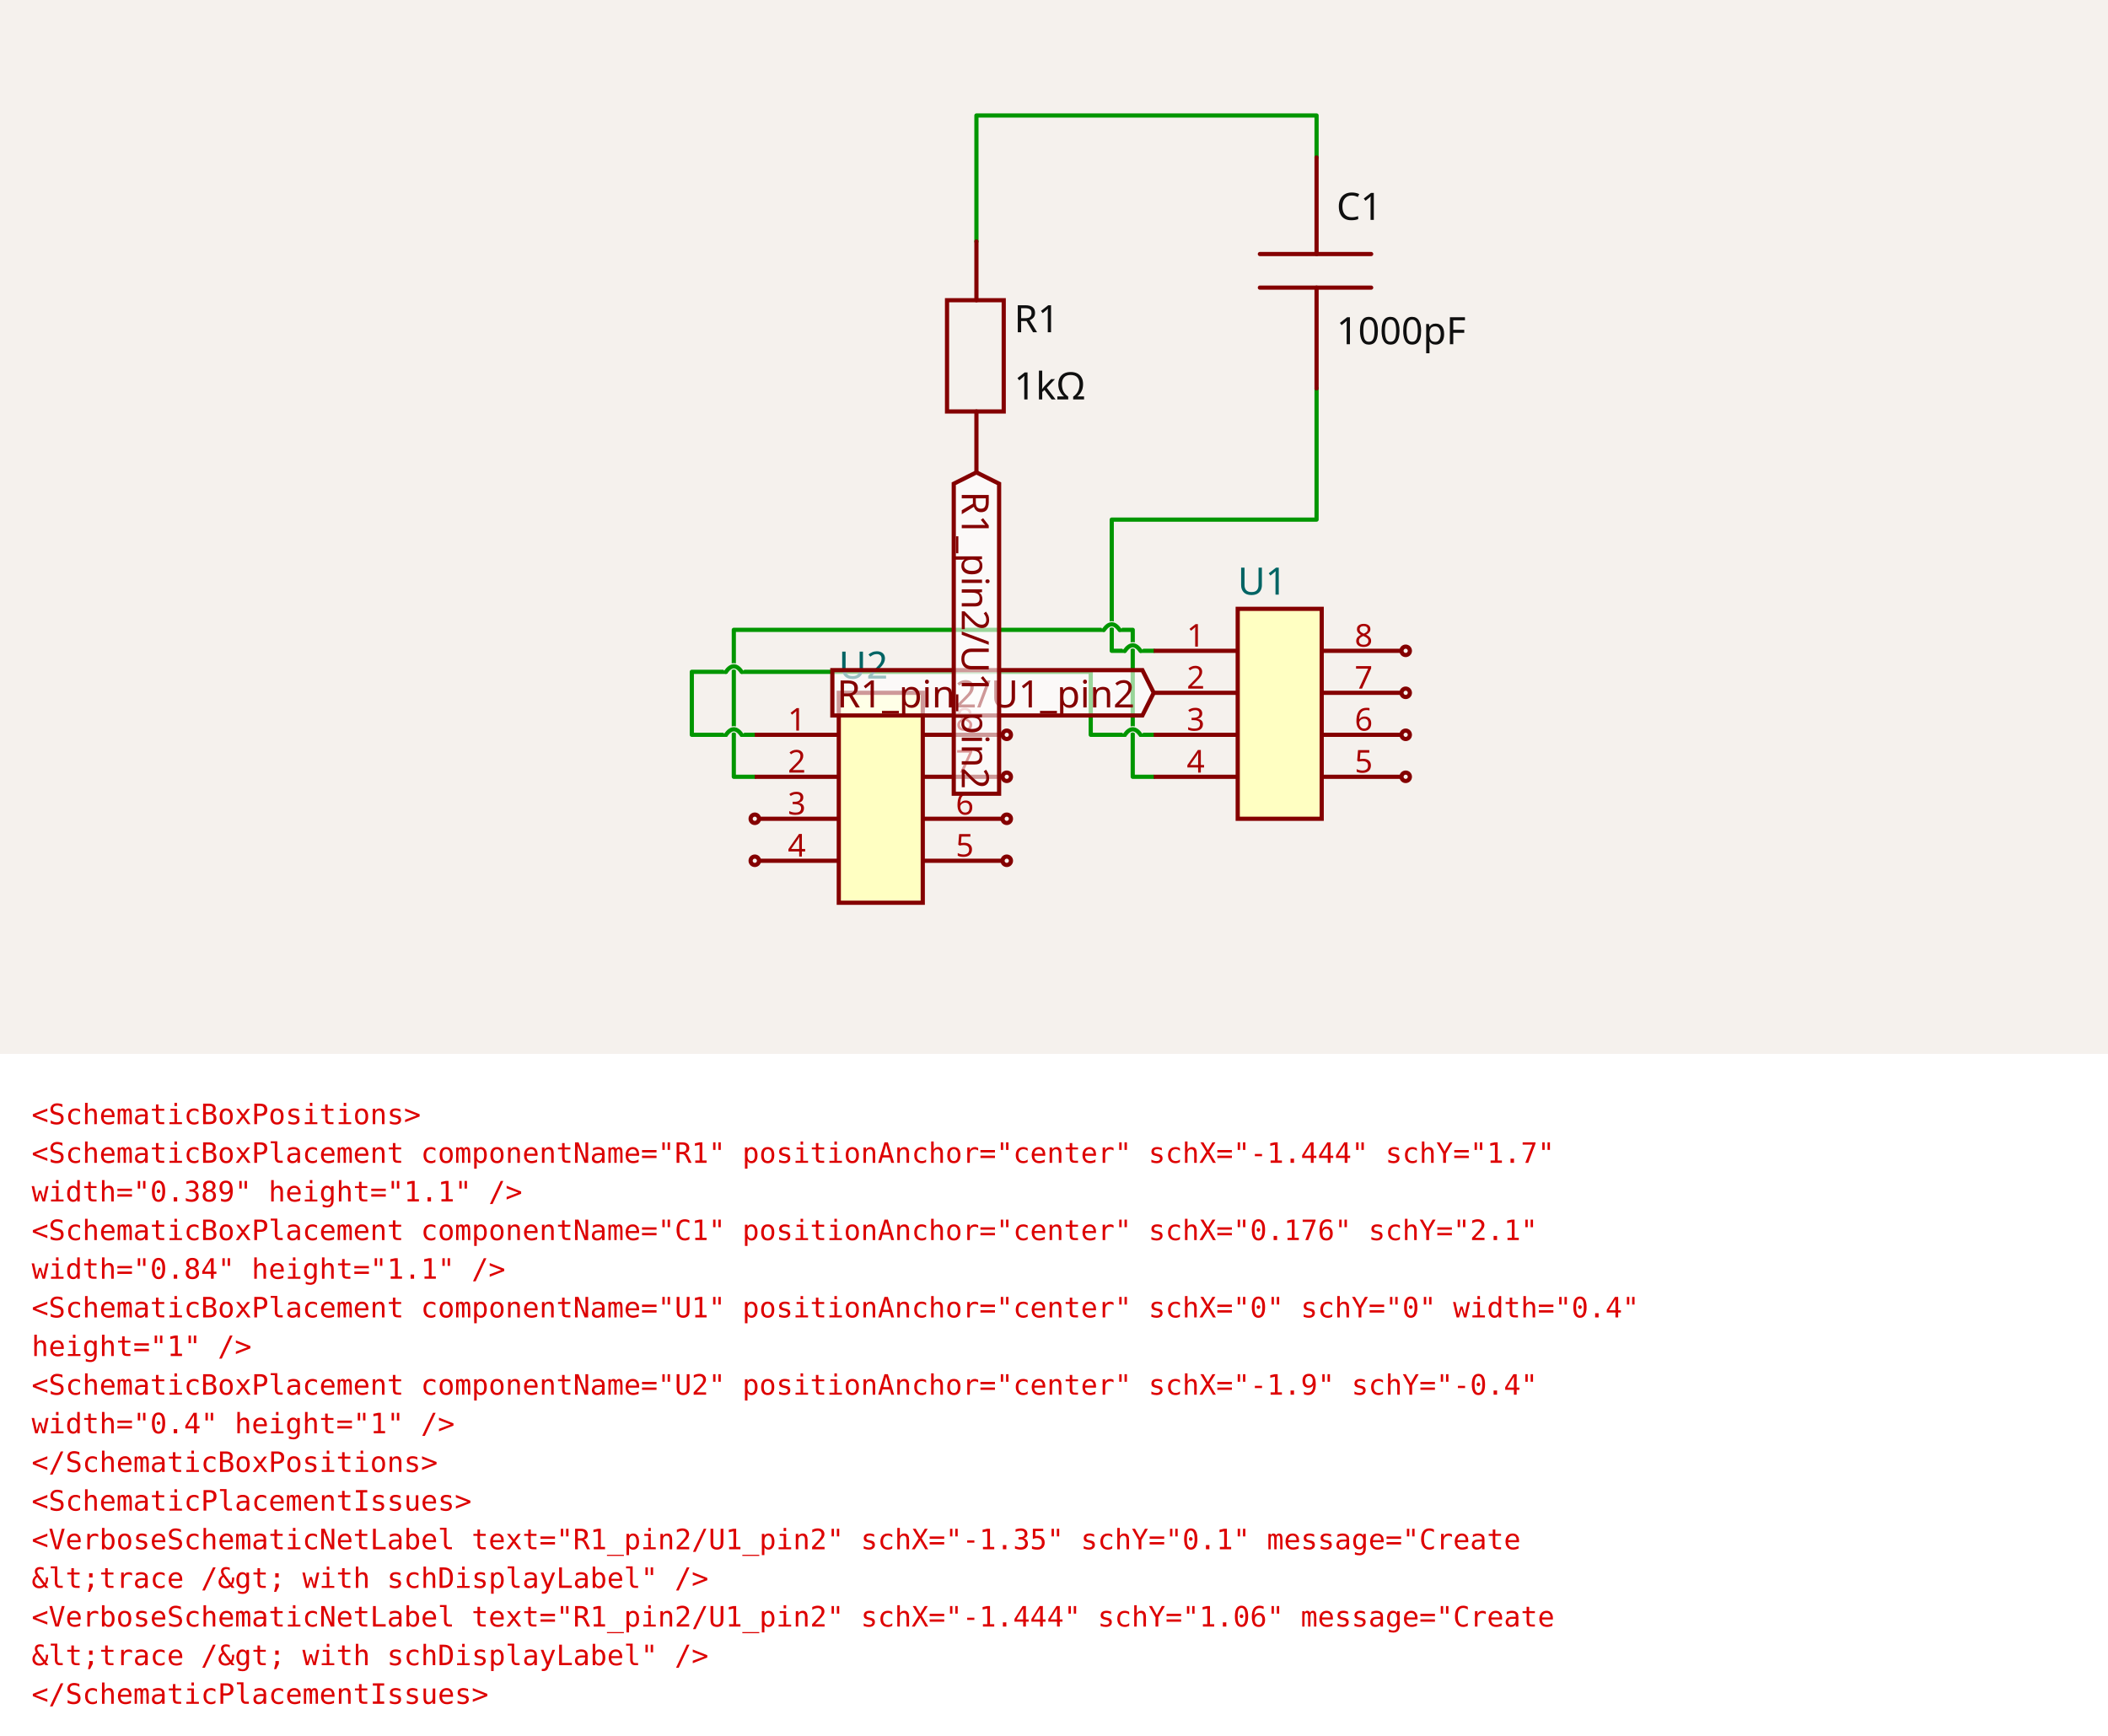
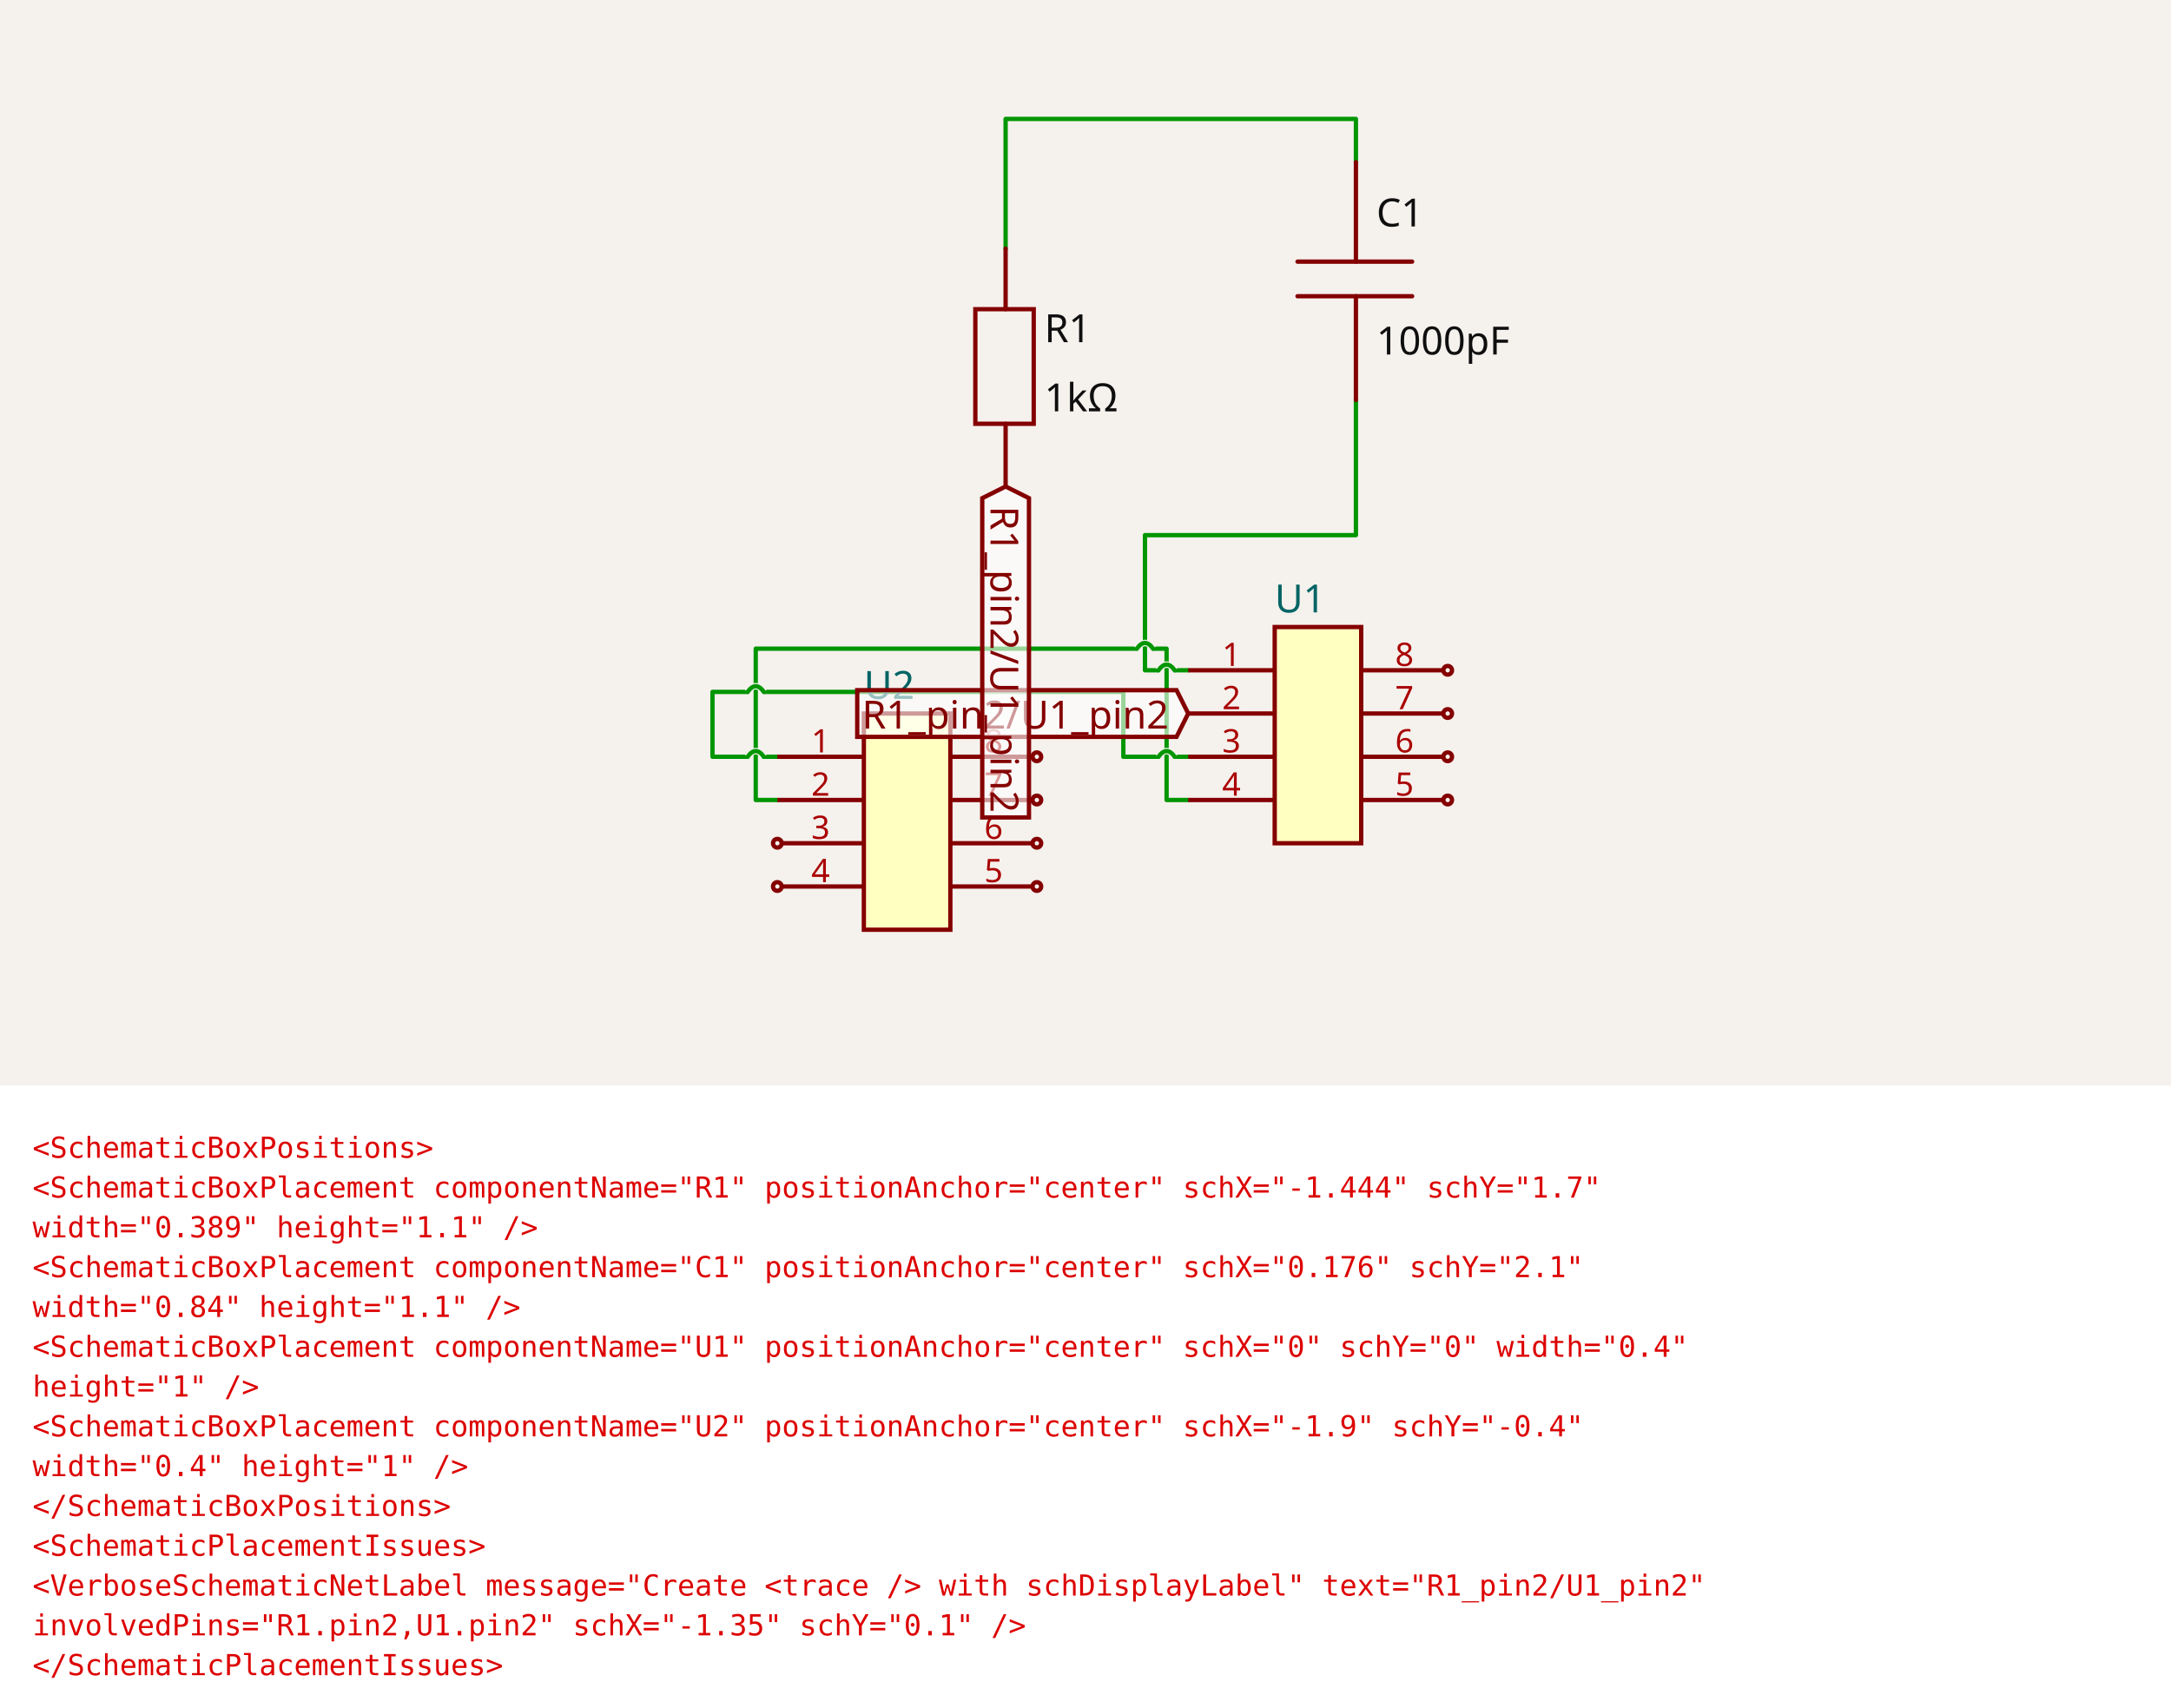
- <svg xmlns="http://www.w3.org/2000/svg" width="1200" height="988" viewBox="0 0 1200 988" role="img" aria-label="schematic analysis fixture">
+ <svg xmlns="http://www.w3.org/2000/svg" width="1200" height="944" viewBox="0 0 1200 944" role="img" aria-label="schematic analysis fixture">
  <g transform="translate(0, 0)">
    <style>
              .boundary { fill: rgb(245, 241, 237); }
              .schematic-boundary { fill: none; stroke: #fff; }
              .component { fill: none; stroke: rgb(132, 0, 0); }
              .chip { fill: rgb(255, 255, 194); stroke: rgb(132, 0, 0); }
              .component-pin { fill: none; stroke: rgb(132, 0, 0); }
              /* Basic per-trace hover fallback */
              .trace:hover {
                filter: invert(1);
              }
              .trace:hover .trace-crossing-outline {
                opacity: 0;
              }
              .trace:hover .trace-junction {
                filter: invert(1);
              }
              /* Net-hover highlighting: when a trace or its overlays are hovered,
                 invert color for all traces (base + overlays) sharing the same
                 subcircuit connectivity key. Also hide crossing outline during hover. */
              svg:has(:is(g.trace[data-subcircuit-connectivity-map-key="unnamedsubcircuit80_connectivity_net0"], g.trace-overlays[data-subcircuit-connectivity-map-key="unnamedsubcircuit80_connectivity_net0"]):hover) :is(g.trace[data-subcircuit-connectivity-map-key="unnamedsubcircuit80_connectivity_net0"], g.trace-overlays[data-subcircuit-connectivity-map-key="unnamedsubcircuit80_connectivity_net0"]) { filter: invert(1); }
svg:has(:is(g.trace[data-subcircuit-connectivity-map-key="unnamedsubcircuit80_connectivity_net0"], g.trace-overlays[data-subcircuit-connectivity-map-key="unnamedsubcircuit80_connectivity_net0"]):hover) g.trace-overlays[data-subcircuit-connectivity-map-key="unnamedsubcircuit80_connectivity_net0"] .trace-crossing-outline { opacity: 0; }
svg:has(:is(g.trace[data-subcircuit-connectivity-map-key="unnamedsubcircuit80_connectivity_net1"], g.trace-overlays[data-subcircuit-connectivity-map-key="unnamedsubcircuit80_connectivity_net1"]):hover) :is(g.trace[data-subcircuit-connectivity-map-key="unnamedsubcircuit80_connectivity_net1"], g.trace-overlays[data-subcircuit-connectivity-map-key="unnamedsubcircuit80_connectivity_net1"]) { filter: invert(1); }
svg:has(:is(g.trace[data-subcircuit-connectivity-map-key="unnamedsubcircuit80_connectivity_net1"], g.trace-overlays[data-subcircuit-connectivity-map-key="unnamedsubcircuit80_connectivity_net1"]):hover) g.trace-overlays[data-subcircuit-connectivity-map-key="unnamedsubcircuit80_connectivity_net1"] .trace-crossing-outline { opacity: 0; }
svg:has(:is(g.trace[data-subcircuit-connectivity-map-key="unnamedsubcircuit80_connectivity_net3"], g.trace-overlays[data-subcircuit-connectivity-map-key="unnamedsubcircuit80_connectivity_net3"]):hover) :is(g.trace[data-subcircuit-connectivity-map-key="unnamedsubcircuit80_connectivity_net3"], g.trace-overlays[data-subcircuit-connectivity-map-key="unnamedsubcircuit80_connectivity_net3"]) { filter: invert(1); }
svg:has(:is(g.trace[data-subcircuit-connectivity-map-key="unnamedsubcircuit80_connectivity_net3"], g.trace-overlays[data-subcircuit-connectivity-map-key="unnamedsubcircuit80_connectivity_net3"]):hover) g.trace-overlays[data-subcircuit-connectivity-map-key="unnamedsubcircuit80_connectivity_net3"] .trace-crossing-outline { opacity: 0; }
svg:has(:is(g.trace[data-subcircuit-connectivity-map-key="unnamedsubcircuit80_connectivity_net4"], g.trace-overlays[data-subcircuit-connectivity-map-key="unnamedsubcircuit80_connectivity_net4"]):hover) :is(g.trace[data-subcircuit-connectivity-map-key="unnamedsubcircuit80_connectivity_net4"], g.trace-overlays[data-subcircuit-connectivity-map-key="unnamedsubcircuit80_connectivity_net4"]) { filter: invert(1); }
svg:has(:is(g.trace[data-subcircuit-connectivity-map-key="unnamedsubcircuit80_connectivity_net4"], g.trace-overlays[data-subcircuit-connectivity-map-key="unnamedsubcircuit80_connectivity_net4"]):hover) g.trace-overlays[data-subcircuit-connectivity-map-key="unnamedsubcircuit80_connectivity_net4"] .trace-crossing-outline { opacity: 0; }
              .text { font-family: sans-serif; fill: rgb(0, 150, 0); }
              .pin-number { fill: rgb(169, 0, 0); }
              .port-label { fill: rgb(0, 100, 100); }
              .component-name { fill: rgb(0, 100, 100); }
            </style>
    <rect class="boundary" x="0" y="0" width="1200" height="600" />
    <g class="trace" data-layer="base" data-circuit-json-type="schematic_trace" data-schematic-trace-id="schematic_trace_0" data-subcircuit-connectivity-map-key="unnamedsubcircuit80_connectivity_net0">
      <path d="M 749.467 89.641 L 749.467 65.737 L 555.842 65.737 L 555.842 137.45" class="trace-invisible-hover-outline" stroke="rgb(0, 150, 0)" fill="none" stroke-width="19.124px" stroke-linecap="round" opacity="0" stroke-linejoin="round" />
      <path d="M 749.467 89.641 L 749.467 65.737 L 555.842 65.737 L 555.842 137.45" stroke="rgb(0, 150, 0)" fill="none" stroke-width="2.39px" stroke-linecap="round" stroke-linejoin="round" />
    </g>
    <g class="trace" data-layer="base" data-circuit-json-type="schematic_trace" data-schematic-trace-id="schematic_trace_1" data-subcircuit-connectivity-map-key="unnamedsubcircuit80_connectivity_net1">
      <path d="M 656.773 370.518 L 649.303 370.518M 640.339 370.518 L 632.869 370.518 L 632.869 295.817 L 749.467 295.817 L 749.467 221.116" class="trace-invisible-hover-outline" stroke="rgb(0, 150, 0)" fill="none" stroke-width="19.124px" stroke-linecap="round" opacity="0" stroke-linejoin="round" />
      <path d="M 656.773 370.518 L 649.303 370.518M 640.339 370.518 L 632.869 370.518 L 632.869 295.817 L 749.467 295.817 L 749.467 221.116" stroke="rgb(0, 150, 0)" fill="none" stroke-width="2.39px" stroke-linecap="round" stroke-linejoin="round" />
    </g>
    <g class="trace" data-layer="base" data-circuit-json-type="schematic_trace" data-schematic-trace-id="schematic_trace_2" data-subcircuit-connectivity-map-key="unnamedsubcircuit80_connectivity_net3">
      <path d="M 429.681 418.327 L 422.211 418.327M 413.247 418.327 L 393.825 418.327 L 393.825 382.47 L 413.247 382.47M 422.211 382.47 L 620.916 382.47 L 620.916 418.327 L 640.339 418.327M 649.303 418.327 L 656.773 418.327" class="trace-invisible-hover-outline" stroke="rgb(0, 150, 0)" fill="none" stroke-width="19.124px" stroke-linecap="round" opacity="0" stroke-linejoin="round" />
      <path d="M 429.681 418.327 L 422.211 418.327M 413.247 418.327 L 393.825 418.327 L 393.825 382.47 L 413.247 382.47M 422.211 382.47 L 620.916 382.47 L 620.916 418.327 L 640.339 418.327M 649.303 418.327 L 656.773 418.327" stroke="rgb(0, 150, 0)" fill="none" stroke-width="2.39px" stroke-linecap="round" stroke-linejoin="round" />
    </g>
    <g class="trace" data-layer="base" data-circuit-json-type="schematic_trace" data-schematic-trace-id="schematic_trace_3" data-subcircuit-connectivity-map-key="unnamedsubcircuit80_connectivity_net4">
      <path d="M 429.681 442.231 L 417.729 442.231 L 417.729 358.566 L 628.386 358.566M 637.351 358.566 L 644.821 358.566 L 644.821 442.231 L 656.773 442.231" class="trace-invisible-hover-outline" stroke="rgb(0, 150, 0)" fill="none" stroke-width="19.124px" stroke-linecap="round" opacity="0" stroke-linejoin="round" />
      <path d="M 429.681 442.231 L 417.729 442.231 L 417.729 358.566 L 628.386 358.566M 637.351 358.566 L 644.821 358.566 L 644.821 442.231 L 656.773 442.231" stroke="rgb(0, 150, 0)" fill="none" stroke-width="2.39px" stroke-linecap="round" stroke-linejoin="round" />
    </g>
    <g class="trace-overlays" data-layer="overlay" data-circuit-json-type="schematic_trace" data-schematic-trace-id="schematic_trace_0" data-subcircuit-connectivity-map-key="unnamedsubcircuit80_connectivity_net0" />
    <g class="trace-overlays" data-layer="overlay" data-circuit-json-type="schematic_trace" data-schematic-trace-id="schematic_trace_1" data-subcircuit-connectivity-map-key="unnamedsubcircuit80_connectivity_net1">
      <path class="trace-crossing-outline" d="M 649.303 370.518 Q 644.821 364.243 640.339 370.518" stroke="rgb(245, 241, 237)" fill="none" stroke-width="3.586px" stroke-linecap="butt" />
      <path d="M 649.303 370.518 Q 644.821 364.243 640.339 370.518" stroke="rgb(0, 150, 0)" fill="none" stroke-width="2.39px" stroke-linecap="round" />
    </g>
    <g class="trace-overlays" data-layer="overlay" data-circuit-json-type="schematic_trace" data-schematic-trace-id="schematic_trace_2" data-subcircuit-connectivity-map-key="unnamedsubcircuit80_connectivity_net3">
      <path class="trace-crossing-outline" d="M 422.211 418.327 Q 417.729 412.052 413.247 418.327" stroke="rgb(245, 241, 237)" fill="none" stroke-width="3.586px" stroke-linecap="butt" />
      <path d="M 422.211 418.327 Q 417.729 412.052 413.247 418.327" stroke="rgb(0, 150, 0)" fill="none" stroke-width="2.39px" stroke-linecap="round" />
      <path class="trace-crossing-outline" d="M 413.247 382.47 Q 417.729 376.195 422.211 382.47" stroke="rgb(245, 241, 237)" fill="none" stroke-width="3.586px" stroke-linecap="butt" />
      <path d="M 413.247 382.47 Q 417.729 376.195 422.211 382.47" stroke="rgb(0, 150, 0)" fill="none" stroke-width="2.39px" stroke-linecap="round" />
      <path class="trace-crossing-outline" d="M 640.339 418.327 Q 644.821 412.052 649.303 418.327" stroke="rgb(245, 241, 237)" fill="none" stroke-width="3.586px" stroke-linecap="butt" />
      <path d="M 640.339 418.327 Q 644.821 412.052 649.303 418.327" stroke="rgb(0, 150, 0)" fill="none" stroke-width="2.39px" stroke-linecap="round" />
    </g>
    <g class="trace-overlays" data-layer="overlay" data-circuit-json-type="schematic_trace" data-schematic-trace-id="schematic_trace_3" data-subcircuit-connectivity-map-key="unnamedsubcircuit80_connectivity_net4">
      <path class="trace-crossing-outline" d="M 628.386 358.566 Q 632.869 352.291 637.351 358.566" stroke="rgb(245, 241, 237)" fill="none" stroke-width="3.586px" stroke-linecap="butt" />
      <path d="M 628.386 358.566 Q 632.869 352.291 637.351 358.566" stroke="rgb(0, 150, 0)" fill="none" stroke-width="2.39px" stroke-linecap="round" />
    </g>
    <g data-circuit-json-type="schematic_component" data-schematic-component-id="schematic_component_0">
      <rect class="component-overlay" x="539.109" y="137.45" width="32.271" height="131.474" fill="transparent" />
      <path d="M 555.842 137.45 L 555.842 170.916" stroke="rgb(132, 0, 0)" fill="none" stroke-width="2.39px" stroke-linecap="round" />
      <path d="M 555.842 234.263 L 555.842 268.924" stroke="rgb(132, 0, 0)" fill="none" stroke-width="2.39px" stroke-linecap="round" />
      <path d="M 571.38 203.187 L 571.38 234.263 L 539.109 234.263 L 539.109 170.916 L 571.38 170.916 L 571.38 203.187" stroke="rgb(132, 0, 0)" fill="none" stroke-width="2.39px" stroke-linecap="round" />
      <text x="577.291" y="181.673" stroke="rgb(245, 241, 237)" stroke-width="2.39px" paint-order="stroke" fill="rgb(15, 15, 15)" font-family="sans-serif" text-anchor="start" dominant-baseline="middle" font-size="21.514px">R1</text>
      <text x="577.291" y="219.92" fill="rgb(15, 15, 15)" font-family="sans-serif" text-anchor="start" dominant-baseline="middle" font-size="21.514px">1kΩ</text>
    </g>
    <g data-circuit-json-type="schematic_component" data-schematic-component-id="schematic_component_1">
      <rect class="component-overlay" x="717.197" y="89.641" width="63.347" height="131.474" fill="transparent" />
      <path d="M 749.467 221.116 L 749.467 163.745" stroke="rgb(132, 0, 0)" fill="none" stroke-width="2.39px" stroke-linecap="round" />
      <path d="M 749.467 144.622 L 749.467 89.641" stroke="rgb(132, 0, 0)" fill="none" stroke-width="2.39px" stroke-linecap="round" />
      <path d="M 780.543 163.745 L 717.197 163.745" stroke="rgb(132, 0, 0)" fill="none" stroke-width="2.39px" stroke-linecap="round" />
      <path d="M 780.543 144.622 L 717.197 144.622" stroke="rgb(132, 0, 0)" fill="none" stroke-width="2.39px" stroke-linecap="round" />
      <text x="760.822" y="131.474" stroke="rgb(245, 241, 237)" stroke-width="2.39px" paint-order="stroke" fill="rgb(15, 15, 15)" font-family="sans-serif" text-anchor="start" dominant-baseline="ideographic" font-size="21.514px">C1</text>
      <text x="760.822" y="179.283" fill="rgb(15, 15, 15)" font-family="sans-serif" text-anchor="start" dominant-baseline="hanging" font-size="21.514px">1000pF</text>
    </g>
    <g data-circuit-json-type="schematic_component" data-schematic-component-id="schematic_component_2">
      <rect class="component chip" x="704.582" y="346.614" width="47.809" height="119.522" stroke-width="2.39px" fill="rgb(255, 255, 194)" stroke="rgb(132, 0, 0)" />
      <rect class="component-overlay" x="704.582" y="346.614" width="47.809" height="119.522" fill="transparent" />
      <text x="704.582" y="481.673" fill="#006464" text-anchor="start" dominant-baseline="middle" font-family="sans-serif" font-size="21.514px" transform="rotate(0, 704.5817, 481.6733)" />
      <text x="704.582" y="331.076" fill="#006464" text-anchor="start" dominant-baseline="middle" font-family="sans-serif" font-size="21.514px" transform="rotate(0, 704.5817, 331.0757)">U1</text>
      <line class="component-pin" x1="704.582" y1="370.518" x2="656.773" y2="370.518" stroke-width="2.39px" />
      <g data-schematic-port-id="source_port_4">
        <rect x="654.382" y="368.127" width="4.781" height="4.781" opacity="0" />
      </g>
      <text class="pin-number" x="680.677" y="368.127" style="font-family: sans-serif;" fill="rgb(169, 0, 0)" text-anchor="middle" dominant-baseline="auto" font-size="17.928px" transform="">1</text>
      <line class="component-pin" x1="704.582" y1="394.422" x2="656.773" y2="394.422" stroke-width="2.39px" />
      <g data-schematic-port-id="source_port_5">
        <rect x="654.382" y="392.032" width="4.781" height="4.781" opacity="0" />
      </g>
      <text class="pin-number" x="680.677" y="392.032" style="font-family: sans-serif;" fill="rgb(169, 0, 0)" text-anchor="middle" dominant-baseline="auto" font-size="17.928px" transform="">2</text>
      <line class="component-pin" x1="704.582" y1="418.327" x2="656.773" y2="418.327" stroke-width="2.39px" />
      <g data-schematic-port-id="source_port_6">
        <rect x="654.382" y="415.936" width="4.781" height="4.781" opacity="0" />
      </g>
      <text class="pin-number" x="680.677" y="415.936" style="font-family: sans-serif;" fill="rgb(169, 0, 0)" text-anchor="middle" dominant-baseline="auto" font-size="17.928px" transform="">3</text>
      <line class="component-pin" x1="704.582" y1="442.231" x2="656.773" y2="442.231" stroke-width="2.39px" />
      <g data-schematic-port-id="source_port_7">
        <rect x="654.382" y="439.841" width="4.781" height="4.781" opacity="0" />
      </g>
      <text class="pin-number" x="680.677" y="439.841" style="font-family: sans-serif;" fill="rgb(169, 0, 0)" text-anchor="middle" dominant-baseline="auto" font-size="17.928px" transform="">4</text>
      <line class="component-pin" x1="752.39" y1="442.231" x2="797.809" y2="442.231" stroke-width="2.39px" />
      <g data-schematic-port-id="source_port_8">
        <circle class="component-pin" cx="800.199" cy="442.231" r="2.39" stroke-width="2.39px" />
        <rect x="797.809" y="439.841" width="4.781" height="4.781" opacity="0" />
      </g>
      <text class="pin-number" x="776.295" y="439.841" style="font-family: sans-serif;" fill="rgb(169, 0, 0)" text-anchor="middle" dominant-baseline="auto" font-size="17.928px" transform="">5</text>
      <line class="component-pin" x1="752.39" y1="418.327" x2="797.809" y2="418.327" stroke-width="2.39px" />
      <g data-schematic-port-id="source_port_9">
        <circle class="component-pin" cx="800.199" cy="418.327" r="2.39" stroke-width="2.39px" />
        <rect x="797.809" y="415.936" width="4.781" height="4.781" opacity="0" />
      </g>
      <text class="pin-number" x="776.295" y="415.936" style="font-family: sans-serif;" fill="rgb(169, 0, 0)" text-anchor="middle" dominant-baseline="auto" font-size="17.928px" transform="">6</text>
      <line class="component-pin" x1="752.39" y1="394.422" x2="797.809" y2="394.422" stroke-width="2.39px" />
      <g data-schematic-port-id="source_port_10">
        <circle class="component-pin" cx="800.199" cy="394.422" r="2.39" stroke-width="2.39px" />
        <rect x="797.809" y="392.032" width="4.781" height="4.781" opacity="0" />
      </g>
      <text class="pin-number" x="776.295" y="392.032" style="font-family: sans-serif;" fill="rgb(169, 0, 0)" text-anchor="middle" dominant-baseline="auto" font-size="17.928px" transform="">7</text>
      <line class="component-pin" x1="752.39" y1="370.518" x2="797.809" y2="370.518" stroke-width="2.39px" />
      <g data-schematic-port-id="source_port_11">
        <circle class="component-pin" cx="800.199" cy="370.518" r="2.39" stroke-width="2.39px" />
        <rect x="797.809" y="368.127" width="4.781" height="4.781" opacity="0" />
      </g>
      <text class="pin-number" x="776.295" y="368.127" style="font-family: sans-serif;" fill="rgb(169, 0, 0)" text-anchor="middle" dominant-baseline="auto" font-size="17.928px" transform="">8</text>
    </g>
    <g data-circuit-json-type="schematic_component" data-schematic-component-id="schematic_component_3">
      <rect class="component chip" x="477.49" y="394.422" width="47.809" height="119.522" stroke-width="2.39px" fill="rgb(255, 255, 194)" stroke="rgb(132, 0, 0)" />
      <rect class="component-overlay" x="477.49" y="394.422" width="47.809" height="119.522" fill="transparent" />
      <text x="477.49" y="529.482" fill="#006464" text-anchor="start" dominant-baseline="middle" font-family="sans-serif" font-size="21.514px" transform="rotate(0, 477.49, 529.4821)" />
      <text x="477.49" y="378.884" fill="#006464" text-anchor="start" dominant-baseline="middle" font-family="sans-serif" font-size="21.514px" transform="rotate(0, 477.49, 378.8845)">U2</text>
      <line class="component-pin" x1="477.49" y1="418.327" x2="429.681" y2="418.327" stroke-width="2.39px" />
      <g data-schematic-port-id="source_port_12">
        <rect x="427.291" y="415.936" width="4.781" height="4.781" opacity="0" />
      </g>
      <text class="pin-number" x="453.586" y="415.936" style="font-family: sans-serif;" fill="rgb(169, 0, 0)" text-anchor="middle" dominant-baseline="auto" font-size="17.928px" transform="">1</text>
      <line class="component-pin" x1="477.49" y1="442.231" x2="429.681" y2="442.231" stroke-width="2.39px" />
      <g data-schematic-port-id="source_port_13">
        <rect x="427.291" y="439.841" width="4.781" height="4.781" opacity="0" />
      </g>
      <text class="pin-number" x="453.586" y="439.841" style="font-family: sans-serif;" fill="rgb(169, 0, 0)" text-anchor="middle" dominant-baseline="auto" font-size="17.928px" transform="">2</text>
      <line class="component-pin" x1="477.49" y1="466.135" x2="432.072" y2="466.135" stroke-width="2.39px" />
      <g data-schematic-port-id="source_port_14">
        <circle class="component-pin" cx="429.681" cy="466.135" r="2.39" stroke-width="2.39px" />
        <rect x="427.291" y="463.745" width="4.781" height="4.781" opacity="0" />
      </g>
      <text class="pin-number" x="453.586" y="463.745" style="font-family: sans-serif;" fill="rgb(169, 0, 0)" text-anchor="middle" dominant-baseline="auto" font-size="17.928px" transform="">3</text>
      <line class="component-pin" x1="477.49" y1="490.04" x2="432.072" y2="490.04" stroke-width="2.39px" />
      <g data-schematic-port-id="source_port_15">
        <circle class="component-pin" cx="429.681" cy="490.04" r="2.39" stroke-width="2.39px" />
        <rect x="427.291" y="487.649" width="4.781" height="4.781" opacity="0" />
      </g>
      <text class="pin-number" x="453.586" y="487.649" style="font-family: sans-serif;" fill="rgb(169, 0, 0)" text-anchor="middle" dominant-baseline="auto" font-size="17.928px" transform="">4</text>
      <line class="component-pin" x1="525.299" y1="490.04" x2="570.717" y2="490.04" stroke-width="2.39px" />
      <g data-schematic-port-id="source_port_16">
        <circle class="component-pin" cx="573.108" cy="490.04" r="2.39" stroke-width="2.39px" />
        <rect x="570.717" y="487.649" width="4.781" height="4.781" opacity="0" />
      </g>
      <text class="pin-number" x="549.203" y="487.649" style="font-family: sans-serif;" fill="rgb(169, 0, 0)" text-anchor="middle" dominant-baseline="auto" font-size="17.928px" transform="">5</text>
      <line class="component-pin" x1="525.299" y1="466.135" x2="570.717" y2="466.135" stroke-width="2.39px" />
      <g data-schematic-port-id="source_port_17">
        <circle class="component-pin" cx="573.108" cy="466.135" r="2.39" stroke-width="2.39px" />
        <rect x="570.717" y="463.745" width="4.781" height="4.781" opacity="0" />
      </g>
      <text class="pin-number" x="549.203" y="463.745" style="font-family: sans-serif;" fill="rgb(169, 0, 0)" text-anchor="middle" dominant-baseline="auto" font-size="17.928px" transform="">6</text>
      <line class="component-pin" x1="525.299" y1="442.231" x2="570.717" y2="442.231" stroke-width="2.39px" />
      <g data-schematic-port-id="source_port_18">
        <circle class="component-pin" cx="573.108" cy="442.231" r="2.39" stroke-width="2.39px" />
        <rect x="570.717" y="439.841" width="4.781" height="4.781" opacity="0" />
      </g>
      <text class="pin-number" x="549.203" y="439.841" style="font-family: sans-serif;" fill="rgb(169, 0, 0)" text-anchor="middle" dominant-baseline="auto" font-size="17.928px" transform="">7</text>
      <line class="component-pin" x1="525.299" y1="418.327" x2="570.717" y2="418.327" stroke-width="2.39px" />
      <g data-schematic-port-id="source_port_19">
        <circle class="component-pin" cx="573.108" cy="418.327" r="2.39" stroke-width="2.39px" />
        <rect x="570.717" y="415.936" width="4.781" height="4.781" opacity="0" />
      </g>
      <text class="pin-number" x="549.203" y="415.936" style="font-family: sans-serif;" fill="rgb(169, 0, 0)" text-anchor="middle" dominant-baseline="auto" font-size="17.928px" transform="">8</text>
    </g>
    <g class="schematic-port-hover" data-schematic-port-id="source_port_0">
      <circle cx="555.842" cy="137.45" r="4.781" fill="red" opacity="0" />
    </g>
    <g class="schematic-port-hover" data-schematic-port-id="source_port_1">
      <circle cx="555.842" cy="268.924" r="4.781" fill="red" opacity="0" />
    </g>
    <g class="schematic-port-hover" data-schematic-port-id="source_port_2">
      <circle cx="749.467" cy="89.641" r="4.781" fill="red" opacity="0" />
    </g>
    <g class="schematic-port-hover" data-schematic-port-id="source_port_3">
      <circle cx="749.467" cy="221.116" r="4.781" fill="red" opacity="0" />
    </g>
    <g class="schematic-port-hover" data-schematic-port-id="source_port_4">
      <circle cx="656.773" cy="370.518" r="4.781" fill="red" opacity="0" />
    </g>
    <g class="schematic-port-hover" data-schematic-port-id="source_port_5">
      <circle cx="656.773" cy="394.422" r="4.781" fill="red" opacity="0" />
    </g>
    <g class="schematic-port-hover" data-schematic-port-id="source_port_6">
      <circle cx="656.773" cy="418.327" r="4.781" fill="red" opacity="0" />
    </g>
    <g class="schematic-port-hover" data-schematic-port-id="source_port_7">
      <circle cx="656.773" cy="442.231" r="4.781" fill="red" opacity="0" />
    </g>
    <g class="schematic-port-hover" data-schematic-port-id="source_port_8">
      <circle cx="800.199" cy="442.231" r="4.781" fill="red" opacity="0" />
    </g>
    <g class="schematic-port-hover" data-schematic-port-id="source_port_9">
      <circle cx="800.199" cy="418.327" r="4.781" fill="red" opacity="0" />
    </g>
    <g class="schematic-port-hover" data-schematic-port-id="source_port_10">
      <circle cx="800.199" cy="394.422" r="4.781" fill="red" opacity="0" />
    </g>
    <g class="schematic-port-hover" data-schematic-port-id="source_port_11">
      <circle cx="800.199" cy="370.518" r="4.781" fill="red" opacity="0" />
    </g>
    <g class="schematic-port-hover" data-schematic-port-id="source_port_12">
      <circle cx="429.681" cy="418.327" r="4.781" fill="red" opacity="0" />
    </g>
    <g class="schematic-port-hover" data-schematic-port-id="source_port_13">
      <circle cx="429.681" cy="442.231" r="4.781" fill="red" opacity="0" />
    </g>
    <g class="schematic-port-hover" data-schematic-port-id="source_port_14">
      <circle cx="429.681" cy="466.135" r="4.781" fill="red" opacity="0" />
    </g>
    <g class="schematic-port-hover" data-schematic-port-id="source_port_15">
      <circle cx="429.681" cy="490.04" r="4.781" fill="red" opacity="0" />
    </g>
    <g class="schematic-port-hover" data-schematic-port-id="source_port_16">
      <circle cx="573.108" cy="490.04" r="4.781" fill="red" opacity="0" />
    </g>
    <g class="schematic-port-hover" data-schematic-port-id="source_port_17">
      <circle cx="573.108" cy="466.135" r="4.781" fill="red" opacity="0" />
    </g>
    <g class="schematic-port-hover" data-schematic-port-id="source_port_18">
      <circle cx="573.108" cy="442.231" r="4.781" fill="red" opacity="0" />
    </g>
    <g class="schematic-port-hover" data-schematic-port-id="source_port_19">
      <circle cx="573.108" cy="418.327" r="4.781" fill="red" opacity="0" />
    </g>
    <path class="net-label" d="     M 656.773,394.422     L 650.319,407.331     L 473.825,407.331     L 473.825,381.514     L 650.319,381.514     Z   " fill="rgba(255, 255, 255, 0.6)" stroke="rgb(132, 0, 0)" stroke-width="2.39px" />
    <text class="net-label-text" x="646.016" y="394.422" fill="rgb(132, 0, 0)" text-anchor="end" dominant-baseline="central" font-family="sans-serif" font-variant-numeric="tabular-nums" font-size="21.514px" transform="">R1_pin2/U1_pin2</text>
    <path class="net-label" d="     M 555.842,268.924     L 568.75,275.378     L 568.75,451.873     L 542.934,451.873     L 542.934,275.378     Z   " fill="rgba(255, 255, 255, 0.6)" stroke="rgb(132, 0, 0)" stroke-width="2.39px" />
    <text class="net-label-text" x="555.842" y="279.681" fill="rgb(132, 0, 0)" text-anchor="start" dominant-baseline="central" font-family="sans-serif" font-variant-numeric="tabular-nums" font-size="21.514px" transform="rotate(90 555.842 279.6813)">R1_pin2/U1_pin2</text>
  </g>
  <g transform="translate(0, 600) scale(1, 1) translate(0, 0)">
    <rect width="100%" height="100%" fill="#fff" />
    <text x="18" y="40" fill="#d00" font-family="Menlo, Consolas, monospace" font-size="16">
      <tspan x="18" dy="0">&lt;SchematicBoxPositions&gt;</tspan>
      <tspan x="18" dy="22">&lt;SchematicBoxPlacement componentName="R1" positionAnchor="center" schX="-1.444" schY="1.7"</tspan>
      <tspan x="18" dy="22">  width="0.389" height="1.1" /&gt;</tspan>
      <tspan x="18" dy="22">&lt;SchematicBoxPlacement componentName="C1" positionAnchor="center" schX="0.176" schY="2.1"</tspan>
      <tspan x="18" dy="22">  width="0.84" height="1.1" /&gt;</tspan>
      <tspan x="18" dy="22">&lt;SchematicBoxPlacement componentName="U1" positionAnchor="center" schX="0" schY="0" width="0.4"</tspan>
      <tspan x="18" dy="22">  height="1" /&gt;</tspan>
      <tspan x="18" dy="22">&lt;SchematicBoxPlacement componentName="U2" positionAnchor="center" schX="-1.9" schY="-0.4"</tspan>
      <tspan x="18" dy="22">  width="0.4" height="1" /&gt;</tspan>
      <tspan x="18" dy="22">&lt;/SchematicBoxPositions&gt;</tspan>
      <tspan x="18" dy="22">&lt;SchematicPlacementIssues&gt;</tspan>
-       <tspan x="18" dy="22">&lt;VerboseSchematicNetLabel text="R1_pin2/U1_pin2" schX="-1.35" schY="0.1" message="Create</tspan>
-       <tspan x="18" dy="22">  &amp;lt;trace /&amp;gt; with schDisplayLabel" /&gt;</tspan>
-       <tspan x="18" dy="22">&lt;VerboseSchematicNetLabel text="R1_pin2/U1_pin2" schX="-1.444" schY="1.06" message="Create</tspan>
-       <tspan x="18" dy="22">  &amp;lt;trace /&amp;gt; with schDisplayLabel" /&gt;</tspan>
+       <tspan x="18" dy="22">&lt;VerboseSchematicNetLabel message="Create &lt;trace /&gt; with schDisplayLabel" text="R1_pin2/U1_pin2"</tspan>
+       <tspan x="18" dy="22">  involvedPins="R1.pin2,U1.pin2" schX="-1.35" schY="0.1" /&gt;</tspan>
      <tspan x="18" dy="22">&lt;/SchematicPlacementIssues&gt;</tspan>
    </text>
  </g>
</svg>
